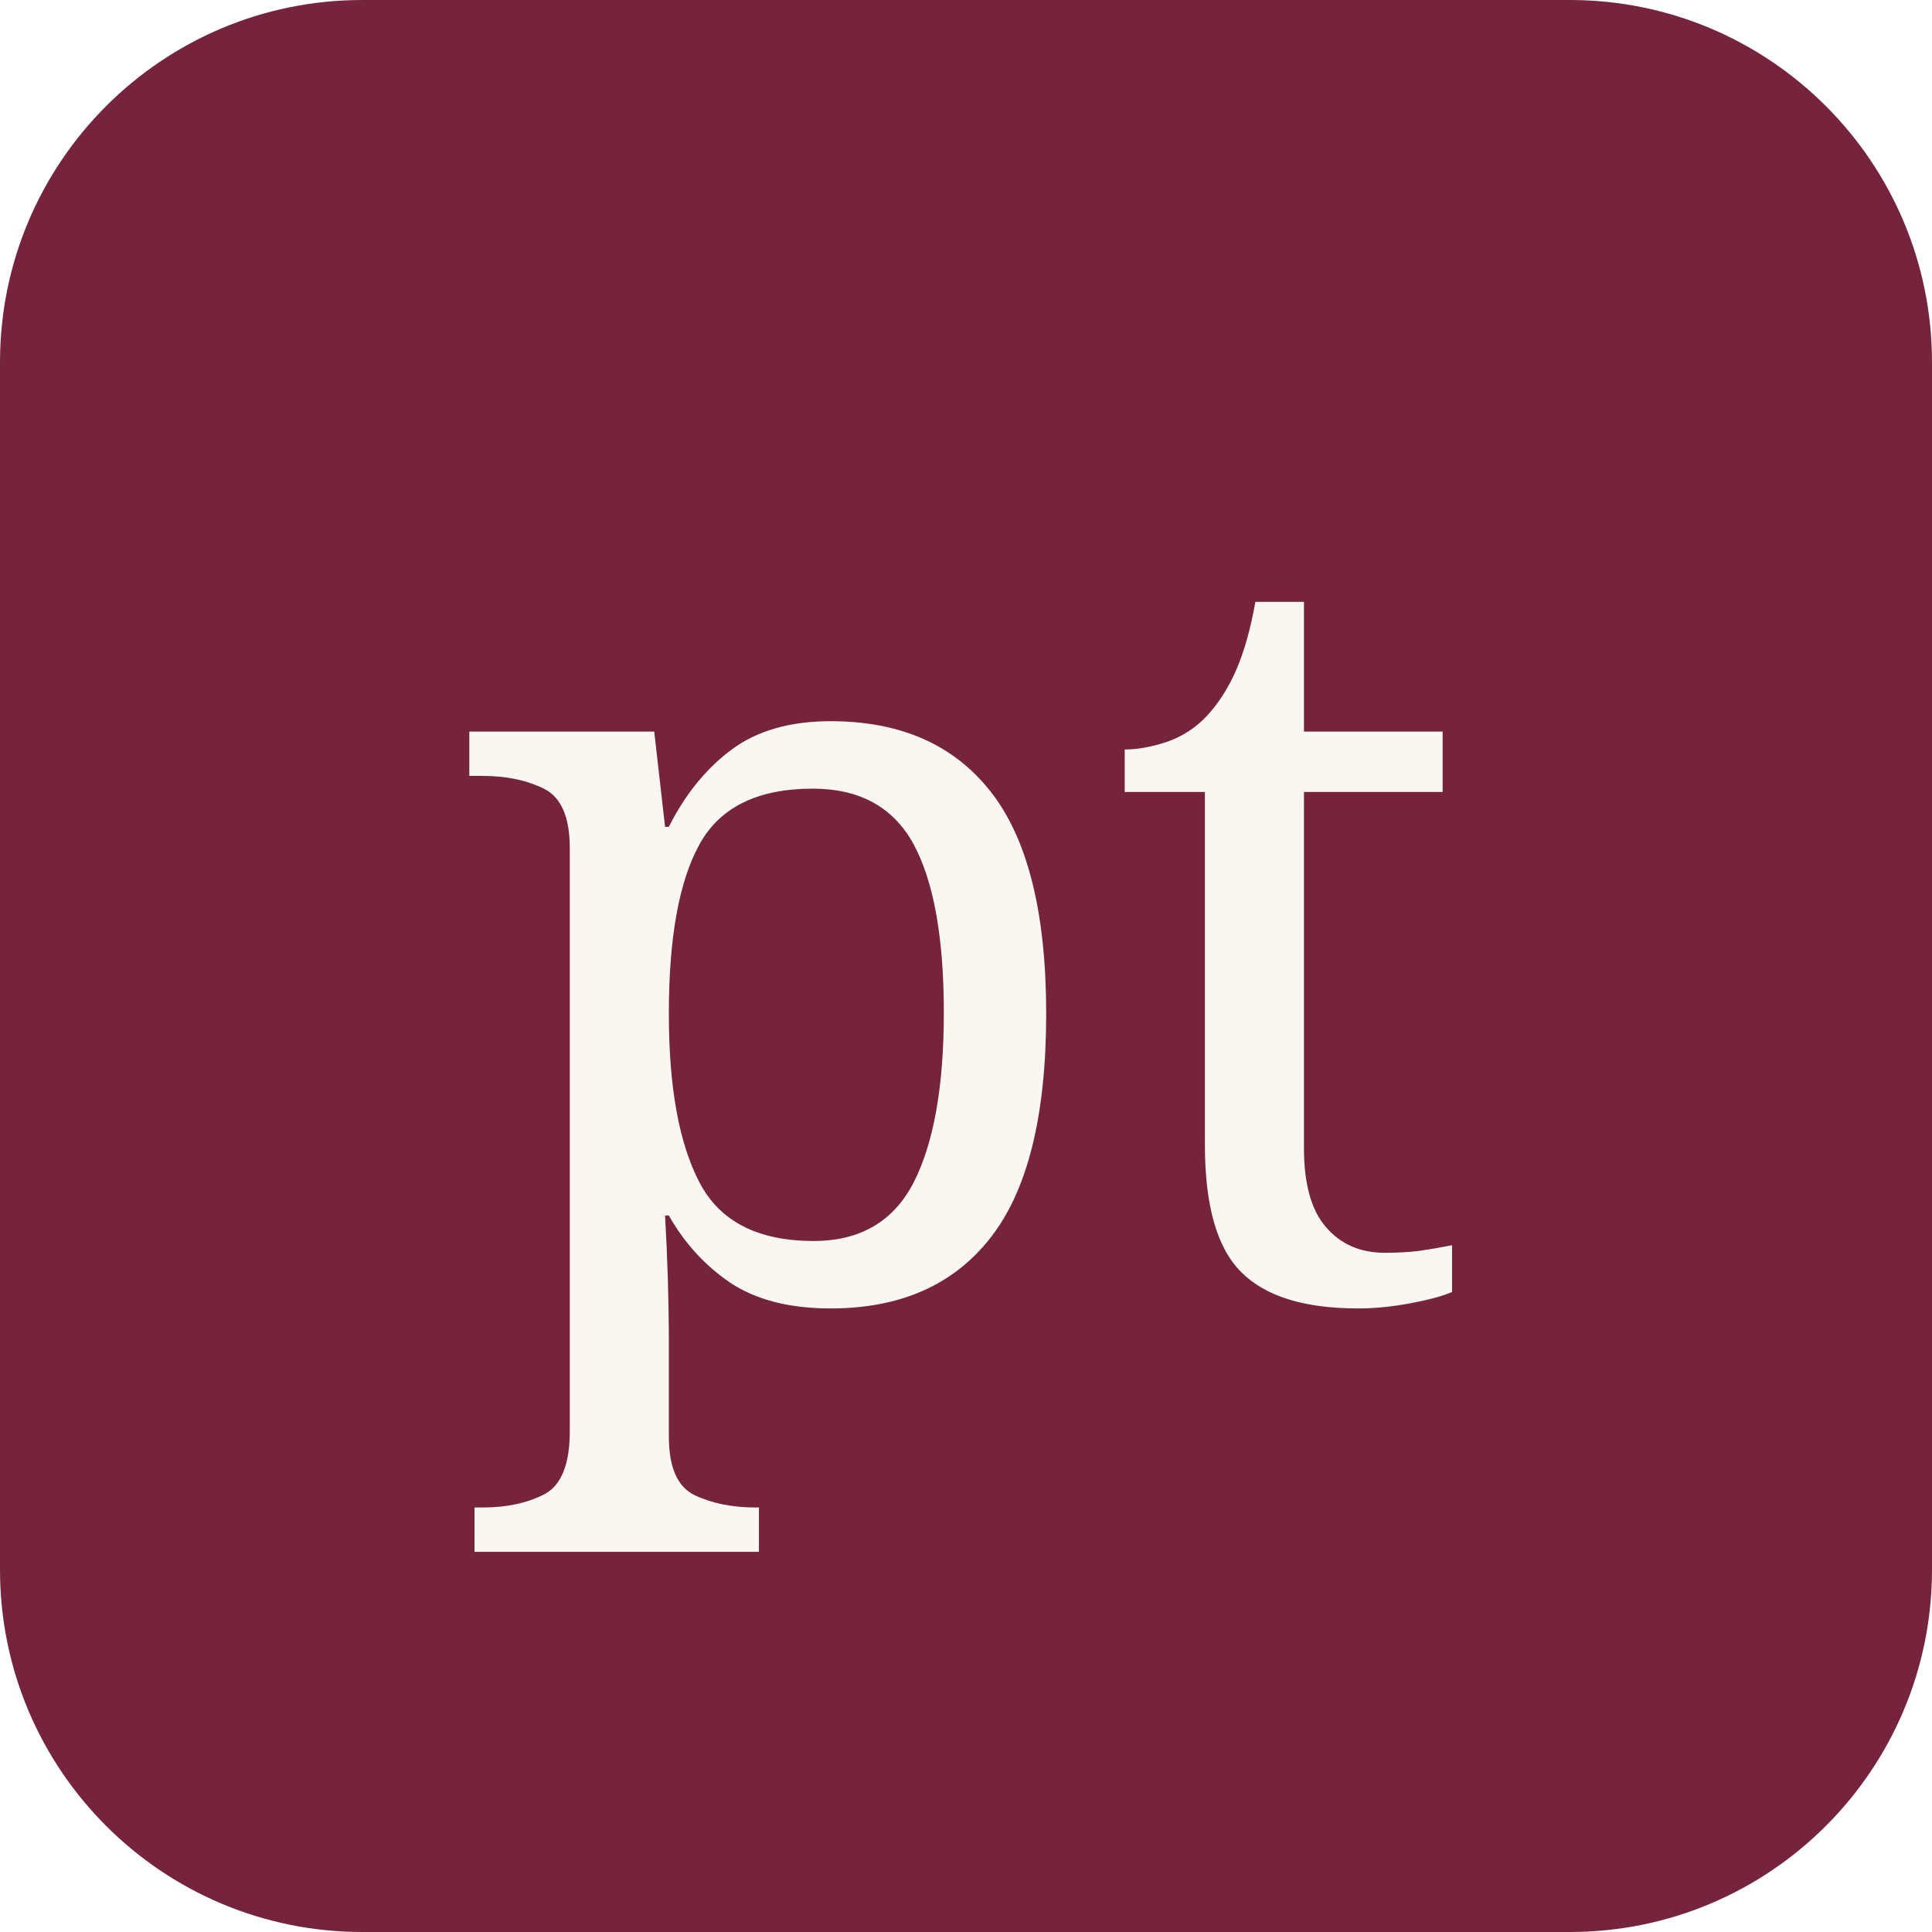
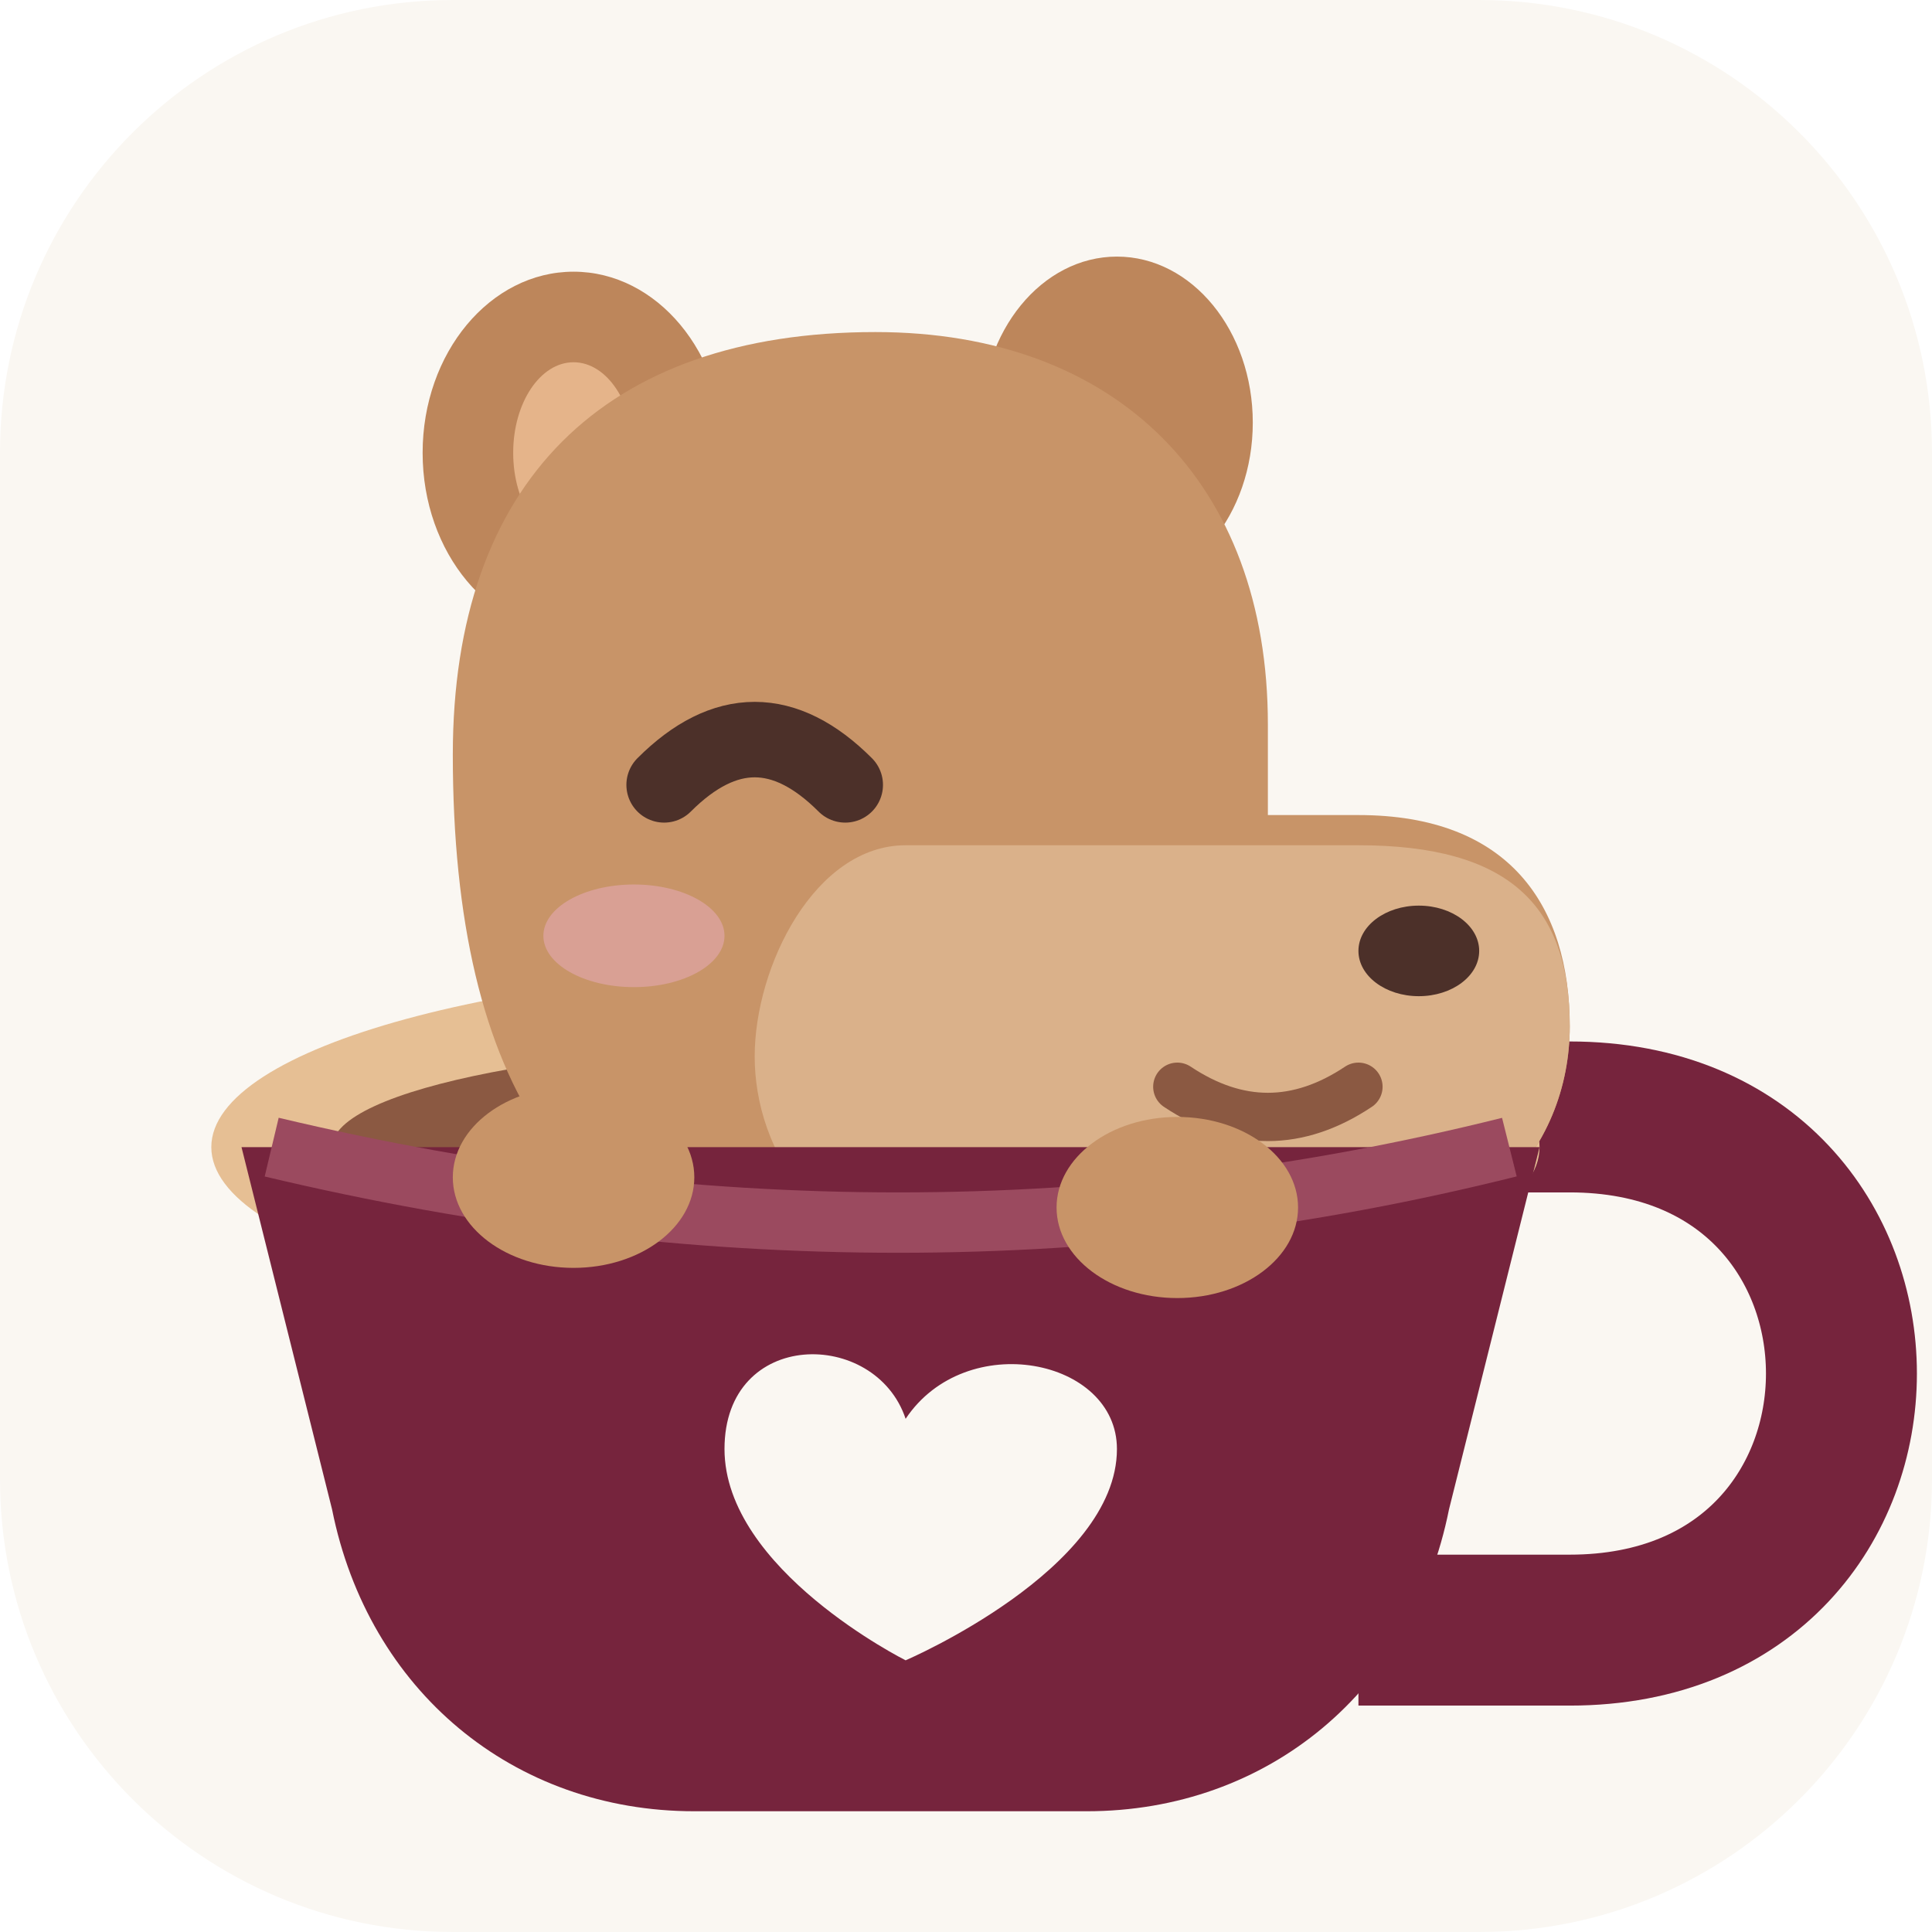
<svg xmlns="http://www.w3.org/2000/svg" viewBox="0 0 64 64">
-   <rect width="64" height="64" rx="12" fill="#76243d" />
-   <text x="32" y="43" fill="#faf7f2" font-family="Georgia,serif" font-size="35" text-anchor="middle">pt</text>
+   <rect width="64" height="64" rx="15" fill="#faf7f2" />
+   <path d="M47 37h5c12 0 12 17 0 17h-7" fill="none" stroke="#76243d" stroke-width="5" />
+   <ellipse cx="29" cy="38" rx="22" ry="6" fill="#e6bf94" />
+   <ellipse cx="29" cy="38" rx="18" ry="3.5" fill="#8b5942" />
+   <ellipse cx="19" cy="15" rx="5" ry="6" fill="#bd865b" />
+   <ellipse cx="37" cy="14" rx="4.5" ry="5.5" fill="#bd865b" />
+   <ellipse cx="19" cy="15" rx="2" ry="3" fill="#e5b48a" />
+   <path d="M15 25c0-9 5-14 14-14 8 0 13 5 13 13v3h3c5 0 7 3 7 7s-3 8-10 8H27c-8 0-12-6-12-17Z" fill="#c89468" />
+   <path d="M30 28h15c5 0 7 2 7 6s-3 8-10 8h-9c-6 0-8-4-8-7s2-7 5-7Z" fill="#dab18a" />
+   <path d="M22 26q3-3 6 0" fill="none" stroke="#4c3029" stroke-width="2.5" stroke-linecap="round" />
+   <ellipse cx="47" cy="31.5" rx="2" ry="1.5" fill="#4c3029" />
+   <path d="M39 36q3 2 6 0" fill="none" stroke="#8b5942" stroke-width="1.6" stroke-linecap="round" />
+   <ellipse cx="21" cy="31" rx="3" ry="1.7" fill="#d9a094" />
+   <path d="M8 38h43l-3 12c-1.2 6-6 10-12 10H23c-6 0-10.8-4-12-10Z" fill="#76243d" />
+   <path d="M9 38q21 5 41 0" fill="none" stroke="#9b4a5f" stroke-width="2" />
+   <ellipse cx="19" cy="39" rx="4" ry="3" fill="#c89468" />
+   <ellipse cx="39" cy="40" rx="4" ry="3" fill="#c89468" />
+   <path d="M24 48c0-4 5-4 6-1 2-3 7-2 7 1 0 4-7 7-7 7s-6-3-6-7Z" fill="#faf7f2" />
</svg>
